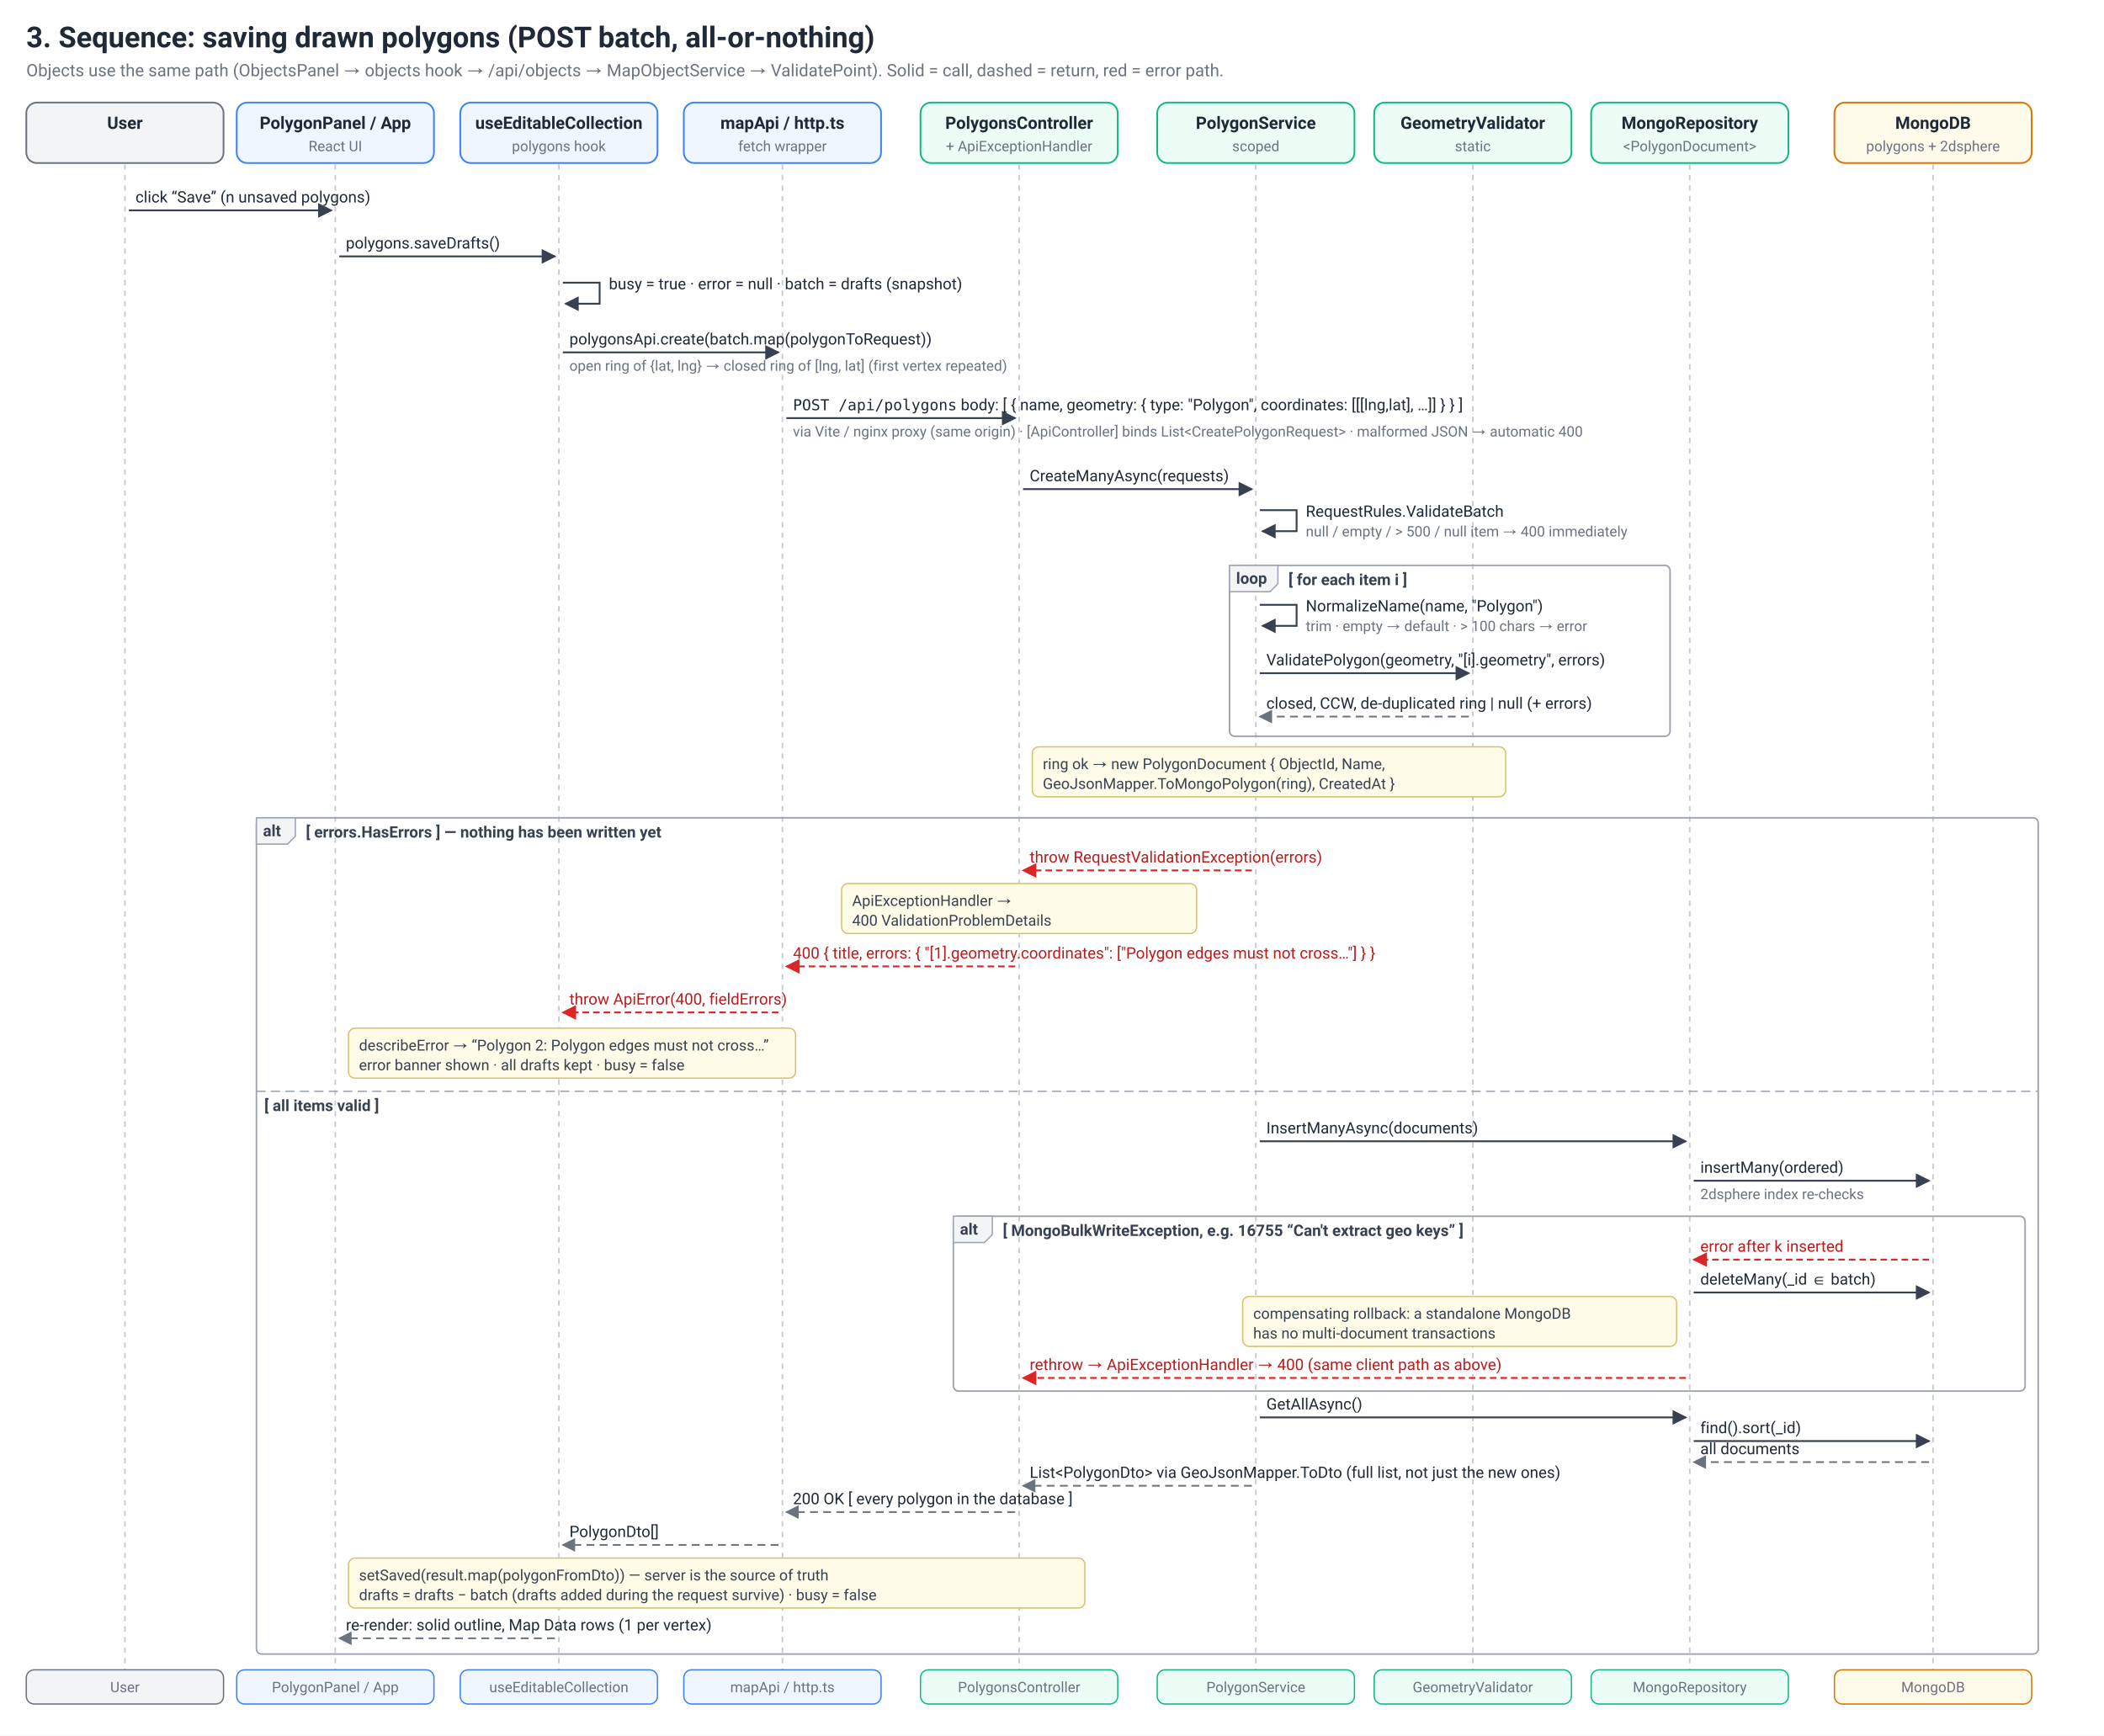
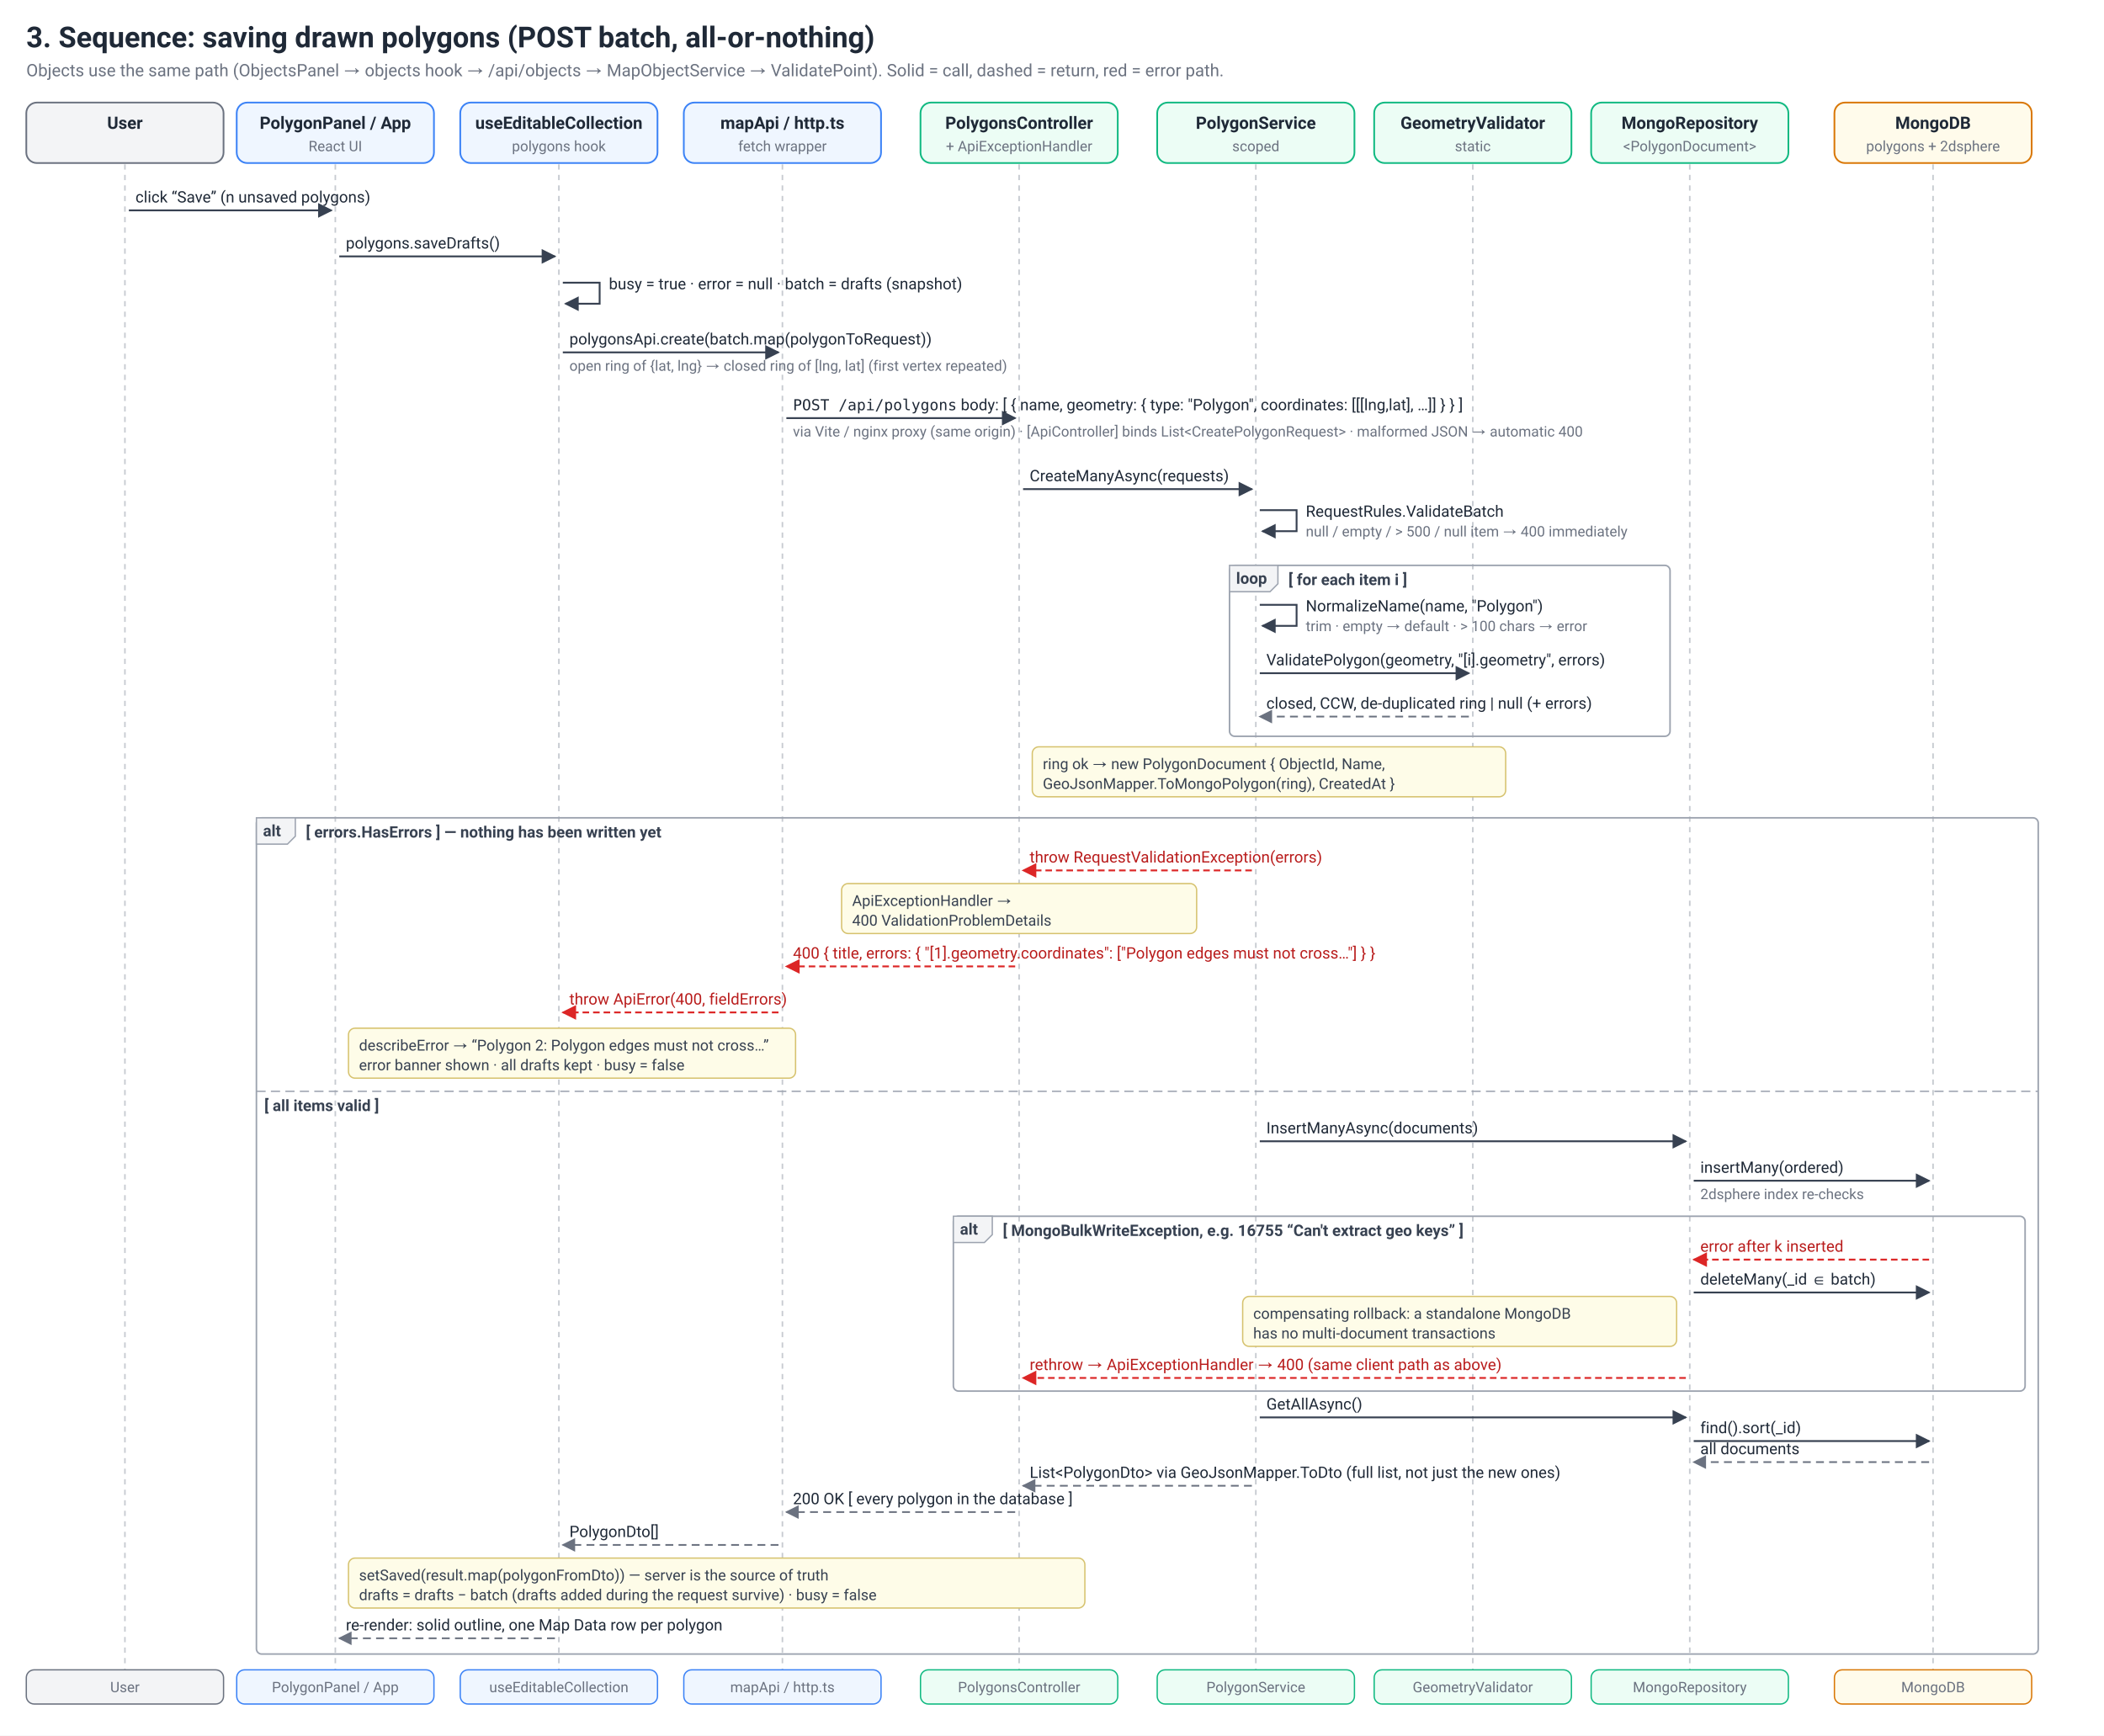
<svg xmlns="http://www.w3.org/2000/svg" viewBox="0 0 1600 1320" width="1600" height="1320" font-family="-apple-system, 'Segoe UI', Roboto, Helvetica, Arial, sans-serif">
  <style>
    text { fill: #1f2937; }
    .t { font-size: 22px; font-weight: 700; }
    .st { font-size: 13px; fill: #6b7280; }
    .h { font-size: 13px; font-weight: 700; }
    .s { font-size: 11px; fill: #6b7280; }
    .msg { font-size: 12px; }
    .code { font-family: Consolas, Menlo, monospace; font-size: 11.5px; }
    .note { font-size: 11.5px; fill: #374151; }
    .err { fill: #b91c1c; }
    .ok { fill: #047857; }
    .frameL { font-size: 12px; font-weight: 700; fill: #374151; }
    .u { fill: #f3f4f6; stroke: #6b7280; }
    .c { fill: #eff6ff; stroke: #3b82f6; }
    .s2 { fill: #ecfdf5; stroke: #10b981; }
    .d { fill: #fffbeb; stroke: #d97706; }
    .life { stroke: #c7cbd1; stroke-width: 1.2; stroke-dasharray: 4 4; }
    .call { stroke: #374151; stroke-width: 1.4; fill: none; marker-end: url(#ah); }
    .ret { stroke: #6b7280; stroke-width: 1.3; fill: none; stroke-dasharray: 6 4; marker-end: url(#ahg); }
    .thr { stroke: #dc2626; stroke-width: 1.4; fill: none; stroke-dasharray: 5 3; marker-end: url(#ahr); }
    .frame { fill: none; stroke: #9ca3af; stroke-width: 1.2; }
    .nb { fill: #fefce8; stroke: #d6c26e; stroke-width: 1; }
  </style>
  <defs>
    <marker id="ah" viewBox="0 0 10 10" refX="9" refY="5" markerWidth="8" markerHeight="8" orient="auto-start-reverse">
      <path d="M0,0 L10,5 L0,10 z" fill="#374151" />
    </marker>
    <marker id="ahg" viewBox="0 0 10 10" refX="9" refY="5" markerWidth="8" markerHeight="8" orient="auto-start-reverse">
      <path d="M0,0 L10,5 L0,10 z" fill="#6b7280" />
    </marker>
    <marker id="ahr" viewBox="0 0 10 10" refX="9" refY="5" markerWidth="8" markerHeight="8" orient="auto-start-reverse">
      <path d="M0,0 L10,5 L0,10 z" fill="#dc2626" />
    </marker>
  </defs>
  <rect width="1600" height="1320" fill="#ffffff" />
  <text x="20" y="36" class="t">3. Sequence: saving drawn polygons (POST batch, all-or-nothing)</text>
  <text x="20" y="58" class="st">Objects use the same path (ObjectsPanel → objects hook → /api/objects → MapObjectService → ValidatePoint). Solid = call, dashed = return, red = error path.</text>
  <line x1="95" y1="125" x2="95" y2="1270" class="life" />
  <rect x="20" y="78" width="150" height="46" rx="8" class="u" stroke-width="1.3" />
  <text x="95" y="98" text-anchor="middle" class="h">User</text>
  <text x="95" y="115" text-anchor="middle" class="s" />
  <rect x="20" y="1270" width="150" height="26" rx="6" class="u" stroke-width="1" />
  <text x="95" y="1287" text-anchor="middle" class="s">User</text>
  <line x1="255" y1="125" x2="255" y2="1270" class="life" />
  <rect x="180" y="78" width="150" height="46" rx="8" class="c" stroke-width="1.3" />
  <text x="255" y="98" text-anchor="middle" class="h">PolygonPanel / App</text>
  <text x="255" y="115" text-anchor="middle" class="s">React UI</text>
  <rect x="180" y="1270" width="150" height="26" rx="6" class="c" stroke-width="1" />
  <text x="255" y="1287" text-anchor="middle" class="s">PolygonPanel / App</text>
  <line x1="425" y1="125" x2="425" y2="1270" class="life" />
  <rect x="350" y="78" width="150" height="46" rx="8" class="c" stroke-width="1.3" />
  <text x="425" y="98" text-anchor="middle" class="h">useEditableCollection</text>
  <text x="425" y="115" text-anchor="middle" class="s">polygons hook</text>
  <rect x="350" y="1270" width="150" height="26" rx="6" class="c" stroke-width="1" />
  <text x="425" y="1287" text-anchor="middle" class="s">useEditableCollection</text>
  <line x1="595" y1="125" x2="595" y2="1270" class="life" />
  <rect x="520" y="78" width="150" height="46" rx="8" class="c" stroke-width="1.3" />
  <text x="595" y="98" text-anchor="middle" class="h">mapApi / http.ts</text>
  <text x="595" y="115" text-anchor="middle" class="s">fetch wrapper</text>
  <rect x="520" y="1270" width="150" height="26" rx="6" class="c" stroke-width="1" />
  <text x="595" y="1287" text-anchor="middle" class="s">mapApi / http.ts</text>
  <line x1="775" y1="125" x2="775" y2="1270" class="life" />
  <rect x="700" y="78" width="150" height="46" rx="8" class="s2" stroke-width="1.3" />
  <text x="775" y="98" text-anchor="middle" class="h">PolygonsController</text>
  <text x="775" y="115" text-anchor="middle" class="s">+ ApiExceptionHandler</text>
  <rect x="700" y="1270" width="150" height="26" rx="6" class="s2" stroke-width="1" />
  <text x="775" y="1287" text-anchor="middle" class="s">PolygonsController</text>
  <line x1="955" y1="125" x2="955" y2="1270" class="life" />
  <rect x="880" y="78" width="150" height="46" rx="8" class="s2" stroke-width="1.3" />
  <text x="955" y="98" text-anchor="middle" class="h">PolygonService</text>
  <text x="955" y="115" text-anchor="middle" class="s">scoped</text>
  <rect x="880" y="1270" width="150" height="26" rx="6" class="s2" stroke-width="1" />
  <text x="955" y="1287" text-anchor="middle" class="s">PolygonService</text>
  <line x1="1120" y1="125" x2="1120" y2="1270" class="life" />
  <rect x="1045" y="78" width="150" height="46" rx="8" class="s2" stroke-width="1.3" />
  <text x="1120" y="98" text-anchor="middle" class="h">GeometryValidator</text>
  <text x="1120" y="115" text-anchor="middle" class="s">static</text>
  <rect x="1045" y="1270" width="150" height="26" rx="6" class="s2" stroke-width="1" />
  <text x="1120" y="1287" text-anchor="middle" class="s">GeometryValidator</text>
  <line x1="1285" y1="125" x2="1285" y2="1270" class="life" />
  <rect x="1210" y="78" width="150" height="46" rx="8" class="s2" stroke-width="1.3" />
  <text x="1285" y="98" text-anchor="middle" class="h">MongoRepository</text>
  <text x="1285" y="115" text-anchor="middle" class="s">&lt;PolygonDocument&gt;</text>
  <rect x="1210" y="1270" width="150" height="26" rx="6" class="s2" stroke-width="1" />
  <text x="1285" y="1287" text-anchor="middle" class="s">MongoRepository</text>
  <line x1="1470" y1="125" x2="1470" y2="1270" class="life" />
  <rect x="1395" y="78" width="150" height="46" rx="8" class="d" stroke-width="1.3" />
  <text x="1470" y="98" text-anchor="middle" class="h">MongoDB</text>
  <text x="1470" y="115" text-anchor="middle" class="s">polygons + 2dsphere</text>
  <rect x="1395" y="1270" width="150" height="26" rx="6" class="d" stroke-width="1" />
  <text x="1470" y="1287" text-anchor="middle" class="s">MongoDB</text>
  <path d="M98,160 L252,160" class="call" />
  <text x="103" y="154" class="msg">click “Save” (n unsaved polygons)</text>
  <path d="M258,195 L422,195" class="call" />
  <text x="263" y="189" class="msg">polygons.saveDrafts()</text>
  <path d="M428,215 h28 v16 h-26" class="call" />
  <text x="463" y="220" class="msg">busy = true · error = null · batch = drafts (snapshot)</text>
  <path d="M428,268 L592,268" class="call" />
  <text x="433" y="262" class="msg">polygonsApi.create(batch.map(polygonToRequest))</text>
  <text x="433" y="282" class="s">open ring of {lat, lng} → closed ring of [lng, lat]  (first vertex repeated)</text>
  <path d="M598,318 L772,318" class="call" />
  <text x="603" y="312" class="msg">
    <tspan class="code">POST /api/polygons</tspan>   body: [ { name, geometry: { type: "Polygon", coordinates: [[[lng,lat], …]] } } ]</text>
  <text x="603" y="332" class="s">via Vite / nginx proxy (same origin) · [ApiController] binds List&lt;CreatePolygonRequest&gt; · malformed JSON → automatic 400</text>
  <path d="M778,372 L952,372" class="call" />
  <text x="783" y="366" class="msg">CreateManyAsync(requests)</text>
  <path d="M958,388 h28 v16 h-26" class="call" />
  <text x="993" y="393" class="msg">RequestRules.ValidateBatch</text>
  <text x="993" y="408" class="s">null / empty / &gt; 500 / null item → 400 immediately</text>
  <rect x="935" y="430" width="335" height="130" class="frame" rx="4" />
  <path d="M935,430 h36.8 v14 l-6,6 h-30.8 z" fill="#f3f4f6" stroke="#9ca3af" />
  <text x="940" y="444" class="frameL">loop</text>
  <text x="979.8" y="445" class="frameL">[ for each item i ]</text>
  <path d="M958,460 h28 v16 h-26" class="call" />
  <text x="993" y="465" class="msg">NormalizeName(name, "Polygon")</text>
  <text x="993" y="480" class="s">trim · empty → default · &gt; 100 chars → error</text>
  <path d="M958,512 L1117,512" class="call" />
  <text x="963" y="506" class="msg">ValidatePolygon(geometry, "[i].geometry", errors)</text>
  <path d="M1117,545 L958,545" class="ret" />
  <text x="963" y="539" class="msg">closed, CCW, de-duplicated ring  |  null (+ errors)</text>
  <rect x="785" y="568" width="360" height="38" rx="5" class="nb" />
  <text x="793" y="585" class="note">ring ok → new PolygonDocument { ObjectId, Name,</text>
  <text x="793" y="600" class="note">  GeoJsonMapper.ToMongoPolygon(ring), CreatedAt }</text>
  <rect x="195" y="622" width="1355" height="636" class="frame" rx="4" />
  <path d="M195,622 h29.6 v14 l-6,6 h-23.6 z" fill="#f3f4f6" stroke="#9ca3af" />
  <text x="200" y="636" class="frameL">alt</text>
  <text x="232.6" y="637" class="frameL">[ errors.HasErrors ]  — nothing has been written yet</text>
  <path d="M952,662 L778,662" class="thr" />
  <text x="783" y="656" class="msg err">throw RequestValidationException(errors)</text>
  <rect x="640" y="672" width="270" height="38" rx="5" class="nb" />
  <text x="648" y="689" class="note">ApiExceptionHandler →</text>
  <text x="648" y="704" class="note">400 ValidationProblemDetails</text>
  <path d="M772,735 L598,735" class="thr" />
  <text x="603" y="729" class="msg err">400  { title, errors: { "[1].geometry.coordinates": ["Polygon edges must not cross…"] } }</text>
  <path d="M592,770 L428,770" class="thr" />
  <text x="433" y="764" class="msg err">throw ApiError(400, fieldErrors)</text>
  <rect x="265" y="782" width="340" height="38" rx="5" class="nb" />
  <text x="273" y="799" class="note">describeError → “Polygon 2: Polygon edges must not cross…”</text>
  <text x="273" y="814" class="note">error banner shown · all drafts kept · busy = false</text>
  <line x1="195" y1="830" x2="1550" y2="830" stroke="#9ca3af" stroke-dasharray="7 4" />
  <text x="201" y="845" class="frameL">[ all items valid ]</text>
  <path d="M958,868 L1282,868" class="call" />
  <text x="963" y="862" class="msg">InsertManyAsync(documents)</text>
  <path d="M1288,898 L1467,898" class="call" />
  <text x="1293" y="892" class="msg">insertMany(ordered)</text>
  <text x="1293" y="912" class="s">2dsphere index re-checks</text>
  <rect x="725" y="925" width="815" height="133" class="frame" rx="4" />
  <path d="M725,925 h29.6 v14 l-6,6 h-23.6 z" fill="#f3f4f6" stroke="#9ca3af" />
  <text x="730" y="939" class="frameL">alt</text>
  <text x="762.6" y="940" class="frameL">[ MongoBulkWriteException, e.g. 16755 “Can't extract geo keys” ]</text>
  <path d="M1467,958 L1288,958" class="thr" />
  <text x="1293" y="952" class="msg err">error after k inserted</text>
  <path d="M1288,983 L1467,983" class="call" />
  <text x="1293" y="977" class="msg">deleteMany(_id ∈ batch)</text>
  <rect x="945" y="986" width="330" height="38" rx="5" class="nb" />
  <text x="953" y="1003" class="note">compensating rollback: a standalone MongoDB</text>
  <text x="953" y="1018" class="note">has no multi-document transactions</text>
  <path d="M1282,1048 L778,1048" class="thr" />
  <text x="783" y="1042" class="msg err">rethrow → ApiExceptionHandler → 400 (same client path as above)</text>
  <path d="M958,1078 L1282,1078" class="call" />
  <text x="963" y="1072" class="msg">GetAllAsync()</text>
  <path d="M1288,1096 L1467,1096" class="call" />
  <text x="1293" y="1090" class="msg">find().sort(_id)</text>
  <path d="M1467,1112 L1288,1112" class="ret" />
  <text x="1293" y="1106" class="msg">all documents</text>
  <path d="M952,1130 L778,1130" class="ret" />
  <text x="783" y="1124" class="msg">List&lt;PolygonDto&gt; via GeoJsonMapper.ToDto  (full list, not just the new ones)</text>
  <path d="M772,1150 L598,1150" class="ret" />
  <text x="603" y="1144" class="msg">200 OK  [ every polygon in the database ]</text>
  <path d="M592,1175 L428,1175" class="ret" />
  <text x="433" y="1169" class="msg">PolygonDto[]</text>
  <rect x="265" y="1185" width="560" height="38" rx="5" class="nb" />
  <text x="273" y="1202" class="note">setSaved(result.map(polygonFromDto))  — server is the source of truth</text>
  <text x="273" y="1217" class="note">drafts = drafts − batch (drafts added during the request survive) · busy = false</text>
  <path d="M422,1246 L258,1246" class="ret" />
-   <text x="263" y="1240" class="msg">re-render: solid outline, Map Data rows (1 per vertex)</text>
+   <text x="263" y="1240" class="msg">re-render: solid outline, one Map Data row per polygon</text>
</svg>
